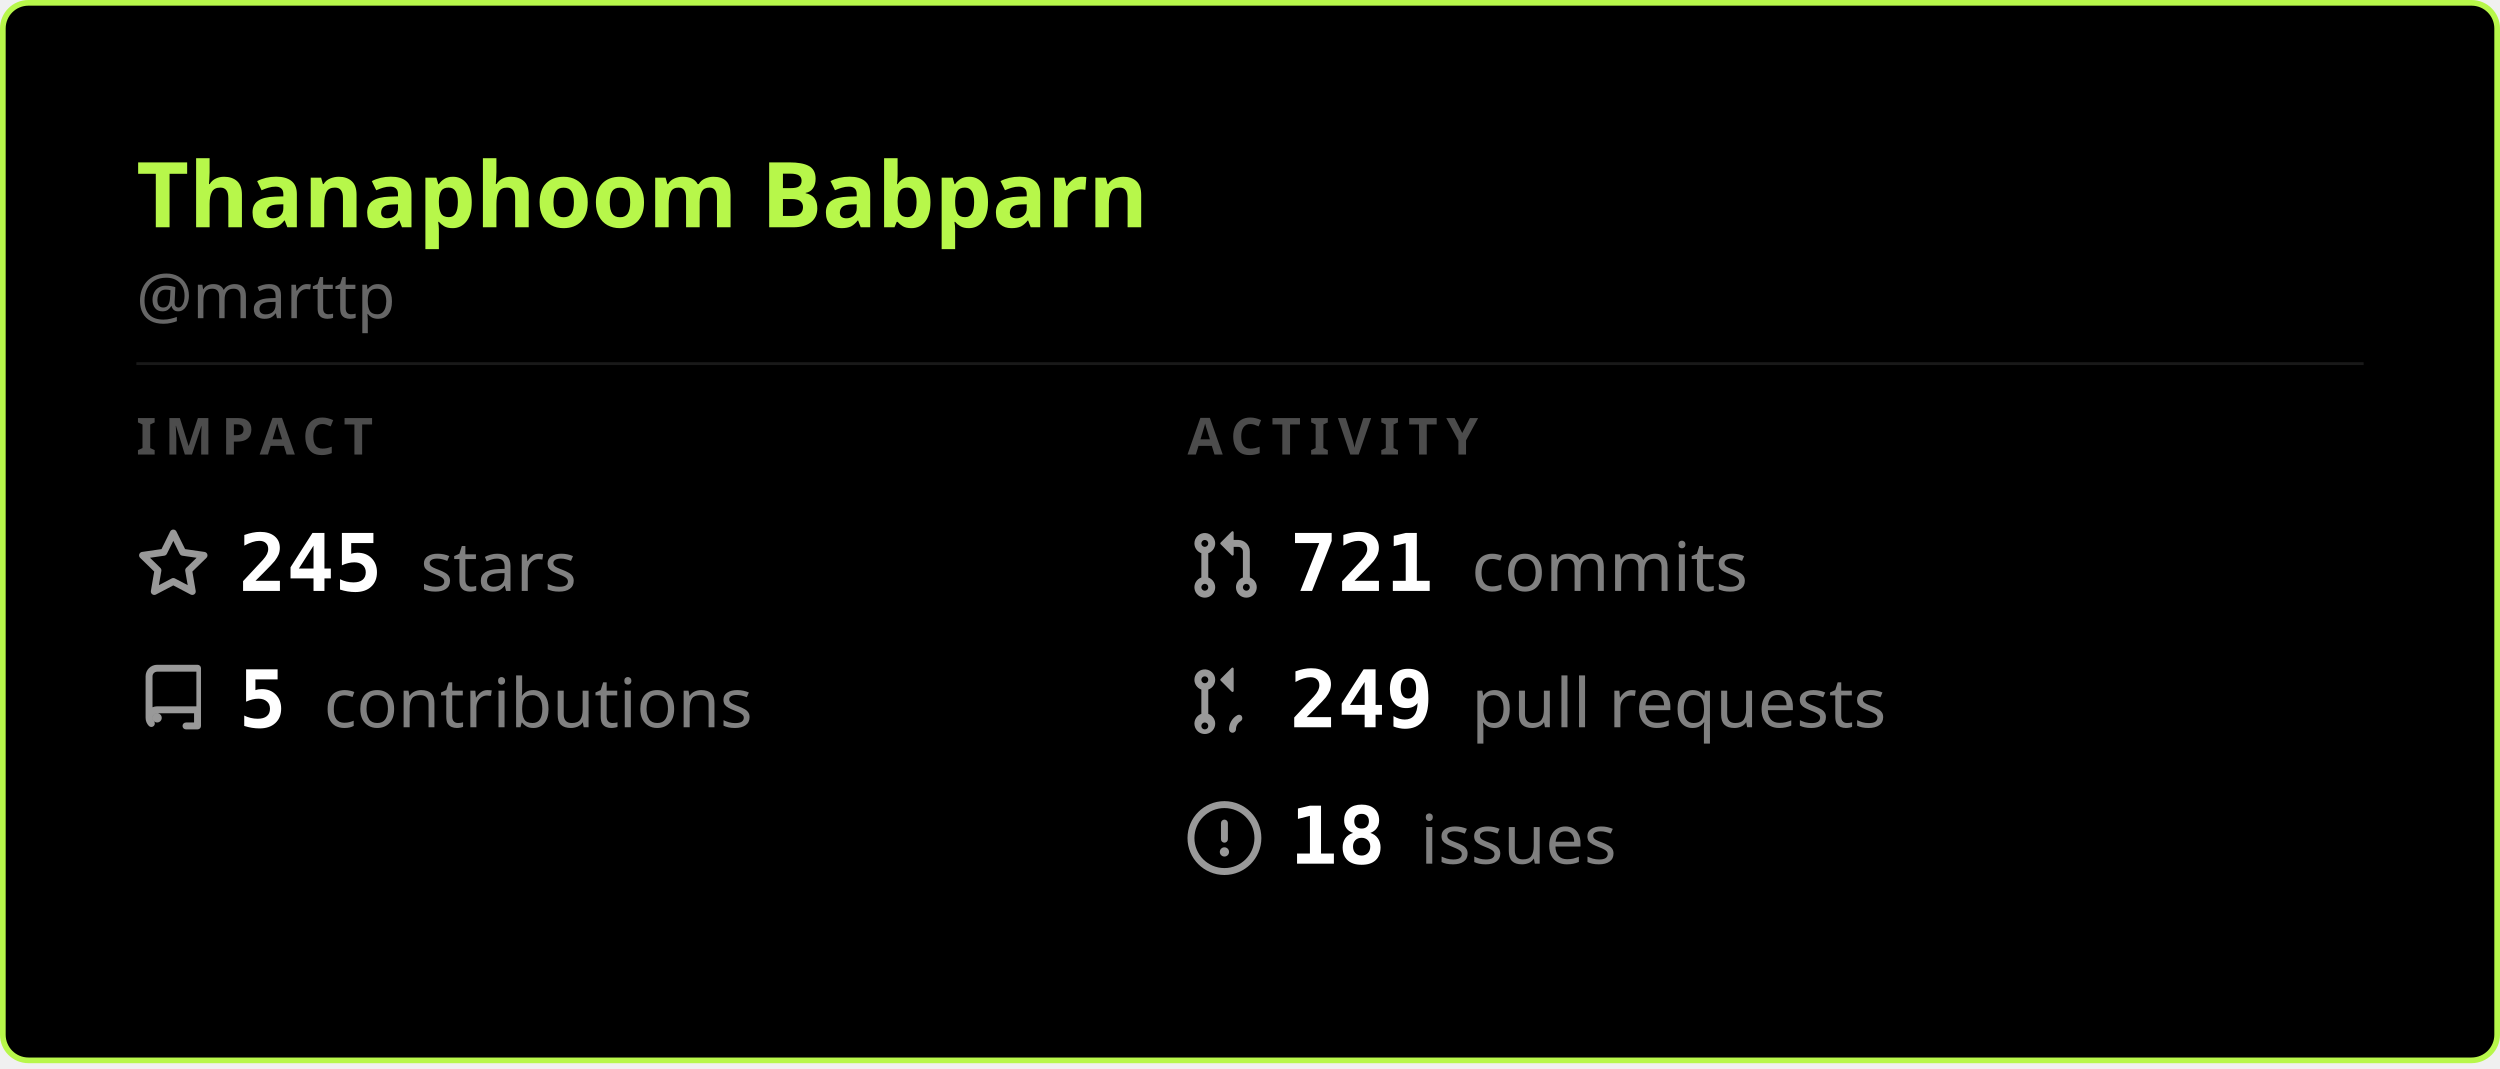
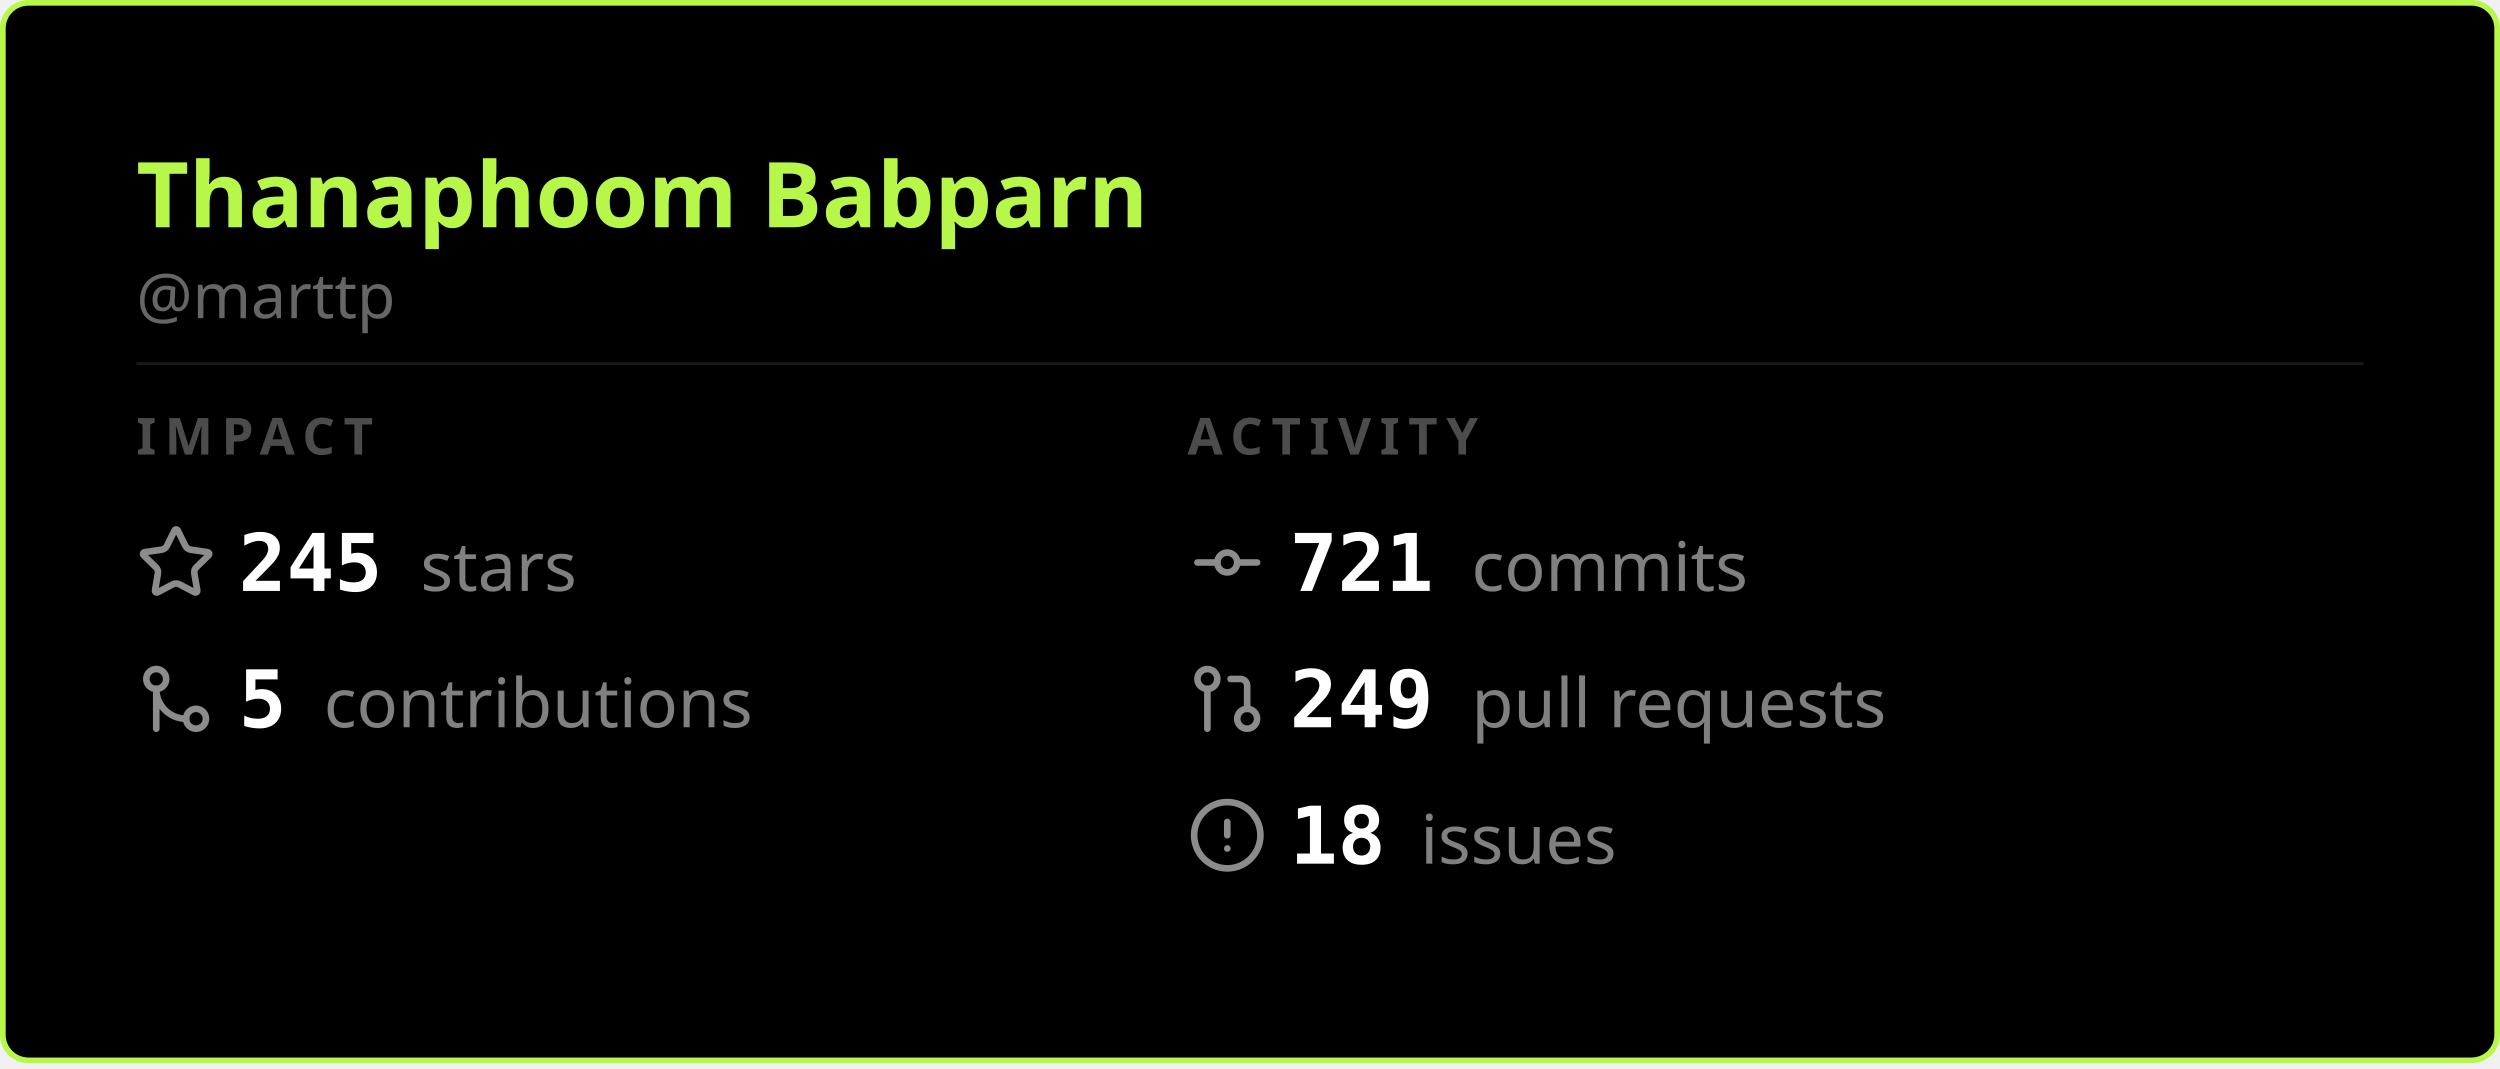
<svg xmlns="http://www.w3.org/2000/svg" width="440" height="188" viewBox="0 0 440 188" role="img">
  <rect x="0.5" y="0.5" width="439" height="99%" rx="4.5" fill="#000000" stroke="#b7f74a" />
  <text x="24" y="40" font-size="16" font-weight="600" font-family="'Segoe UI', Ubuntu, Sans-Serif" fill="#b7f74a">Thanaphoom Babparn</text>
  <text x="24" y="56" font-size="11" font-family="'Segoe UI', Ubuntu, Sans-Serif" fill="#ffffff" opacity="0.4">@marttp</text>
  <line x1="24" y1="64" x2="416" y2="64" stroke="#ffffff" stroke-width="0.5" opacity="0.1" />
  <text x="24" y="80" font-size="9" font-weight="700" font-family="'Segoe UI', Ubuntu, Sans-Serif" fill="#ffffff" opacity="0.3" letter-spacing="1.5">IMPACT</text>
  <text x="209" y="80" font-size="9" font-weight="700" font-family="'Segoe UI', Ubuntu, Sans-Serif" fill="#ffffff" opacity="0.3" letter-spacing="1.5">ACTIVITY</text>
-   <svg x="24" y="93" width="13" height="13" viewBox="0 0 16 16" fill="#ffffff" opacity="0.6">
-     <path fill-rule="evenodd" d="M8 .25a.75.75 0 01.673.418l1.882 3.815 4.21.612a.75.75 0 01.416 1.279l-3.046 2.97.719 4.192a.75.75 0 01-1.088.791L8 12.347l-3.766 1.98a.75.75 0 01-1.088-.79l.72-4.194L.818 6.374a.75.75 0 01.416-1.28l4.21-.611L7.327.668A.75.75 0 018 .25zm0 2.445L6.615 5.5a.75.75 0 01-.564.41l-3.097.45 2.24 2.184a.75.75 0 01.216.664l-.528 3.084 2.769-1.456a.75.75 0 01.698 0l2.77 1.456-.53-3.084a.75.75 0 01.216-.664l2.24-2.183-3.096-.45a.75.75 0 01-.564-.41L8 2.694v.001z" />
+   <svg x="24" y="92" width="14" height="14" viewBox="0 0 24 24" fill="none" stroke="#ffffff" stroke-width="2" stroke-linecap="round" stroke-linejoin="round" opacity="0.55">
+     <path d="M11.525 2.295a.53.53 0 0 1 .95 0l2.31 4.679a2.123 2.123 0 0 0 1.595 1.16l5.166.756a.53.53 0 0 1 .294.904l-3.736 3.638a2.123 2.123 0 0 0-.611 1.878l.882 5.14a.53.53 0 0 1-.771.56l-4.618-2.428a2.122 2.122 0 0 0-1.973 0L6.396 21.01a.53.53 0 0 1-.77-.56l.881-5.139a2.122 2.122 0 0 0-.611-1.879L2.16 9.795a.53.53 0 0 1 .294-.906l5.165-.755a2.122 2.122 0 0 0 1.597-1.16z" />
  </svg>
  <text x="42" y="104" font-size="14" font-weight="700" font-family="'SF Mono', 'Cascadia Code', 'Consolas', monospace" fill="#ffffff">245</text>
  <text x="74" y="104" font-size="12" font-family="'Segoe UI', Ubuntu, Sans-Serif" fill="#ffffff" opacity="0.5">stars</text>
-   <svg x="24" y="117" width="13" height="13" viewBox="0 0 16 16" fill="#ffffff" opacity="0.6">
-     <path fill-rule="evenodd" d="M2 2.5A2.5 2.5 0 014.5 0h8.75a.75.75 0 01.75.75v12.5a.75.75 0 01-.75.75h-2.5a.75.75 0 110-1.5h1.75v-2h-8a1 1 0 00-.714 1.7.75.75 0 01-1.072 1.05A2.495 2.495 0 012 11.5v-9zm10.5-1h-8a1 1 0 00-1 1v6.708A2.486 2.486 0 014.5 9h8.5V1.5zm-8 11a1 1 0 100-2 1 1 0 000 2z" />
+   <svg x="24" y="116" width="14" height="14" viewBox="0 0 24 24" fill="none" stroke="#ffffff" stroke-width="2" stroke-linecap="round" stroke-linejoin="round" opacity="0.55">
+     <circle cx="18" cy="18" r="3" />
+     <circle cx="6" cy="6" r="3" />
+     <path d="M6 21V9a9 9 0 0 0 9 9" />
  </svg>
  <text x="42" y="128" font-size="14" font-weight="700" font-family="'SF Mono', 'Cascadia Code', 'Consolas', monospace" fill="#ffffff">5</text>
  <text x="57" y="128" font-size="12" font-family="'Segoe UI', Ubuntu, Sans-Serif" fill="#ffffff" opacity="0.5">contributions</text>
-   <svg x="209" y="93" width="13" height="13" viewBox="0 0 16 16" fill="#ffffff" opacity="0.6">
-     <path fill-rule="evenodd" d="M1.5 3.25a2.25 2.25 0 113 2.122v5.256a2.251 2.251 0 11-1.5 0V5.372A2.25 2.25 0 011.5 3.25zm5.677-.177L9.573.677A.25.25 0 0110 .854V2.5h1A2.5 2.5 0 0113.5 5v5.628a2.251 2.251 0 11-1.5 0V5a1 1 0 00-1-1h-1v1.646a.25.25 0 01-.427.177L7.177 3.427a.25.25 0 010-.354zM3.75 2.5a.75.75 0 100 1.5.75.75 0 000-1.5zm0 9.5a.75.75 0 100 1.5.75.75 0 000-1.5zm8.25.75a.75.75 0 111.5 0 .75.75 0 01-1.5 0z" />
+   <svg x="209" y="92" width="14" height="14" viewBox="0 0 24 24" fill="none" stroke="#ffffff" stroke-width="2" stroke-linecap="round" stroke-linejoin="round" opacity="0.55">
+     <circle cx="12" cy="12" r="3" />
+     <line x1="3" x2="9" y1="12" y2="12" />
+     <line x1="15" x2="21" y1="12" y2="12" />
  </svg>
  <text x="227" y="104" font-size="14" font-weight="700" font-family="'SF Mono', 'Cascadia Code', 'Consolas', monospace" fill="#ffffff">721</text>
  <text x="259" y="104" font-size="12" font-family="'Segoe UI', Ubuntu, Sans-Serif" fill="#ffffff" opacity="0.5">commits</text>
-   <svg x="209" y="117" width="13" height="13" viewBox="0 0 16 16" fill="#ffffff" opacity="0.6">
-     <path fill-rule="evenodd" d="M7.177 3.073L9.573.677A.25.25 0 0110 .854v4.792a.25.25 0 01-.427.177L7.177 3.427a.25.25 0 010-.354zM3.75 2.5a.75.75 0 100 1.5.75.75 0 000-1.5zm-2.25.75a2.25 2.25 0 113 2.122v5.256a2.251 2.251 0 11-1.5 0V5.372A2.25 2.25 0 011.5 3.25zm10.31 7.939a.75.75 0 00-1.042-.254 3.5 3.5 0 00-1.768 3.044.75.75 0 001.5 0 2 2 0 011.01-1.748.75.75 0 00.254-1.042h-.254zM3.75 12.5a.75.75 0 100 1.5.75.75 0 000-1.5z" />
+   <svg x="209" y="116" width="14" height="14" viewBox="0 0 24 24" fill="none" stroke="#ffffff" stroke-width="2" stroke-linecap="round" stroke-linejoin="round" opacity="0.55">
+     <circle cx="18" cy="18" r="3" />
+     <circle cx="6" cy="6" r="3" />
+     <path d="M13 6h3a2 2 0 0 1 2 2v7" />
+     <line x1="6" x2="6" y1="9" y2="21" />
  </svg>
  <text x="227" y="128" font-size="14" font-weight="700" font-family="'SF Mono', 'Cascadia Code', 'Consolas', monospace" fill="#ffffff">249</text>
  <text x="259" y="128" font-size="12" font-family="'Segoe UI', Ubuntu, Sans-Serif" fill="#ffffff" opacity="0.5">pull requests</text>
-   <svg x="209" y="141" width="13" height="13" viewBox="0 0 16 16" fill="#ffffff" opacity="0.6">
-     <path fill-rule="evenodd" d="M8 1.5a6.5 6.5 0 100 13 6.5 6.5 0 000-13zM0 8a8 8 0 1116 0A8 8 0 010 8zm9 3a1 1 0 11-2 0 1 1 0 012 0zm-.25-6.25a.75.75 0 00-1.5 0v3.5a.75.75 0 001.5 0v-3.5z" />
+   <svg x="209" y="140" width="14" height="14" viewBox="0 0 24 24" fill="none" stroke="#ffffff" stroke-width="2" stroke-linecap="round" stroke-linejoin="round" opacity="0.55">
+     <circle cx="12" cy="12" r="10" />
+     <line x1="12" x2="12" y1="8" y2="12" />
+     <line x1="12" x2="12.01" y1="16" y2="16" />
  </svg>
  <text x="227" y="152" font-size="14" font-weight="700" font-family="'SF Mono', 'Cascadia Code', 'Consolas', monospace" fill="#ffffff">18</text>
  <text x="250" y="152" font-size="12" font-family="'Segoe UI', Ubuntu, Sans-Serif" fill="#ffffff" opacity="0.5">issues</text>
</svg>
